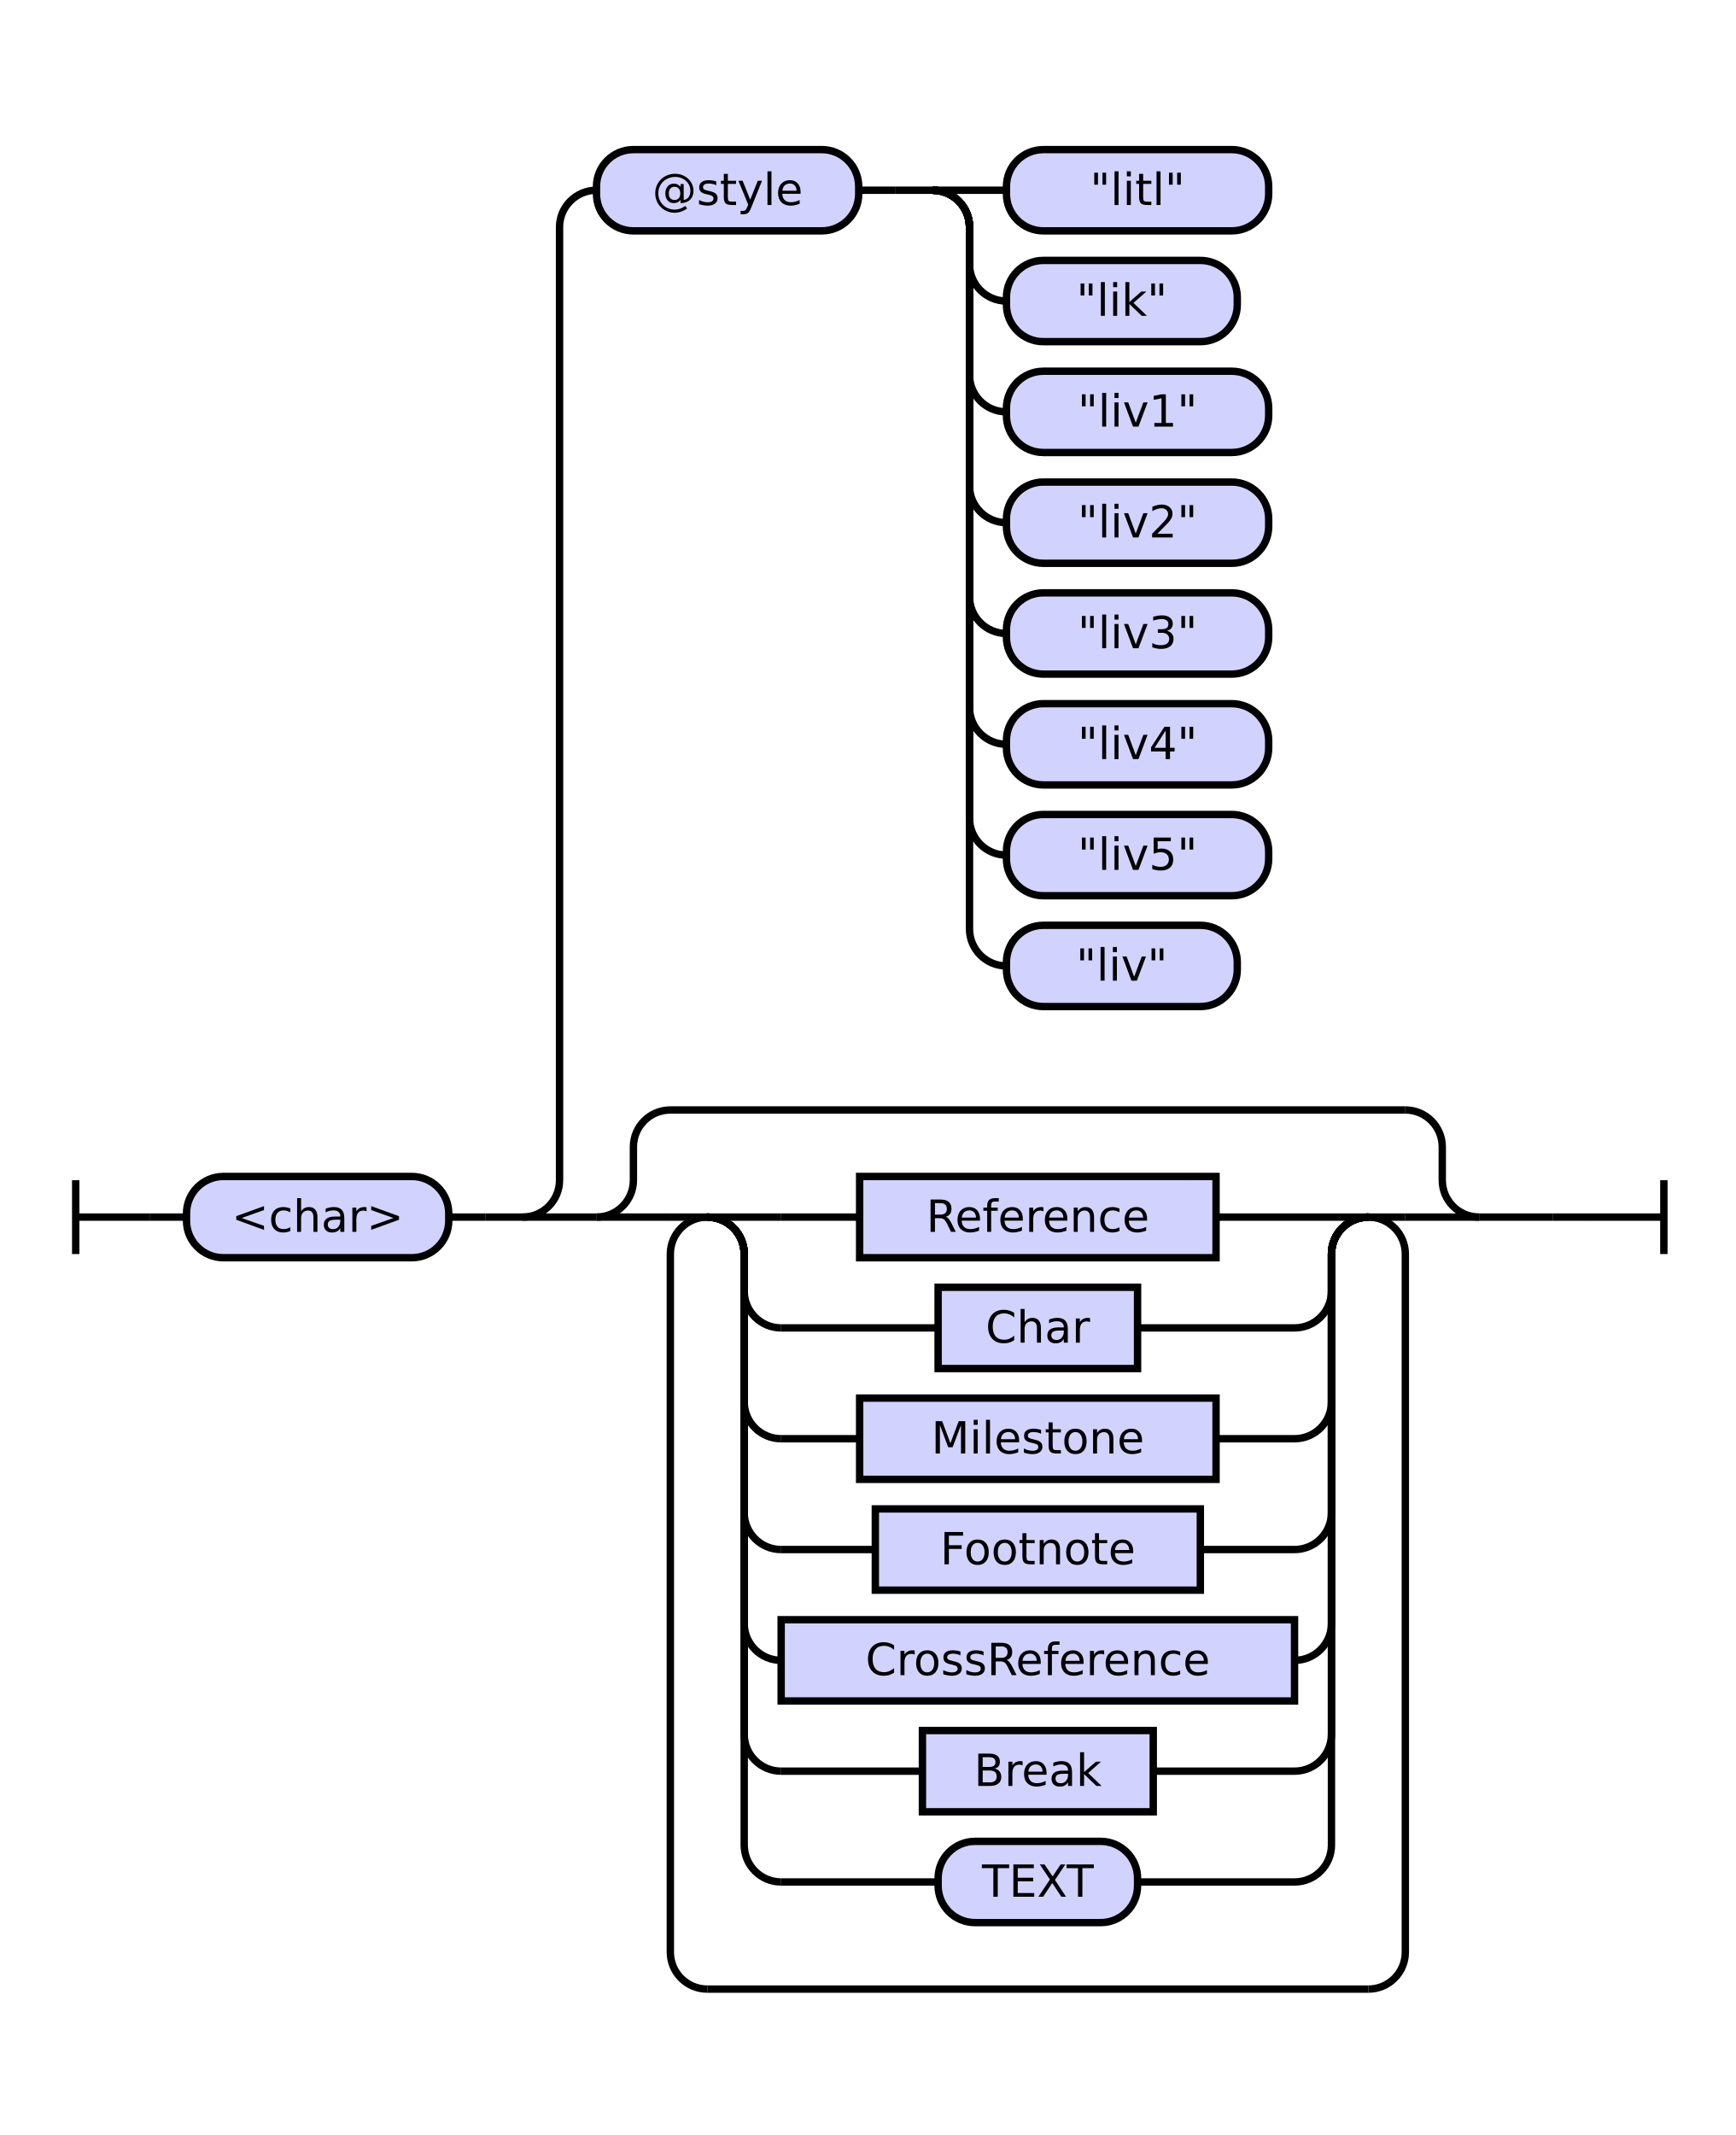
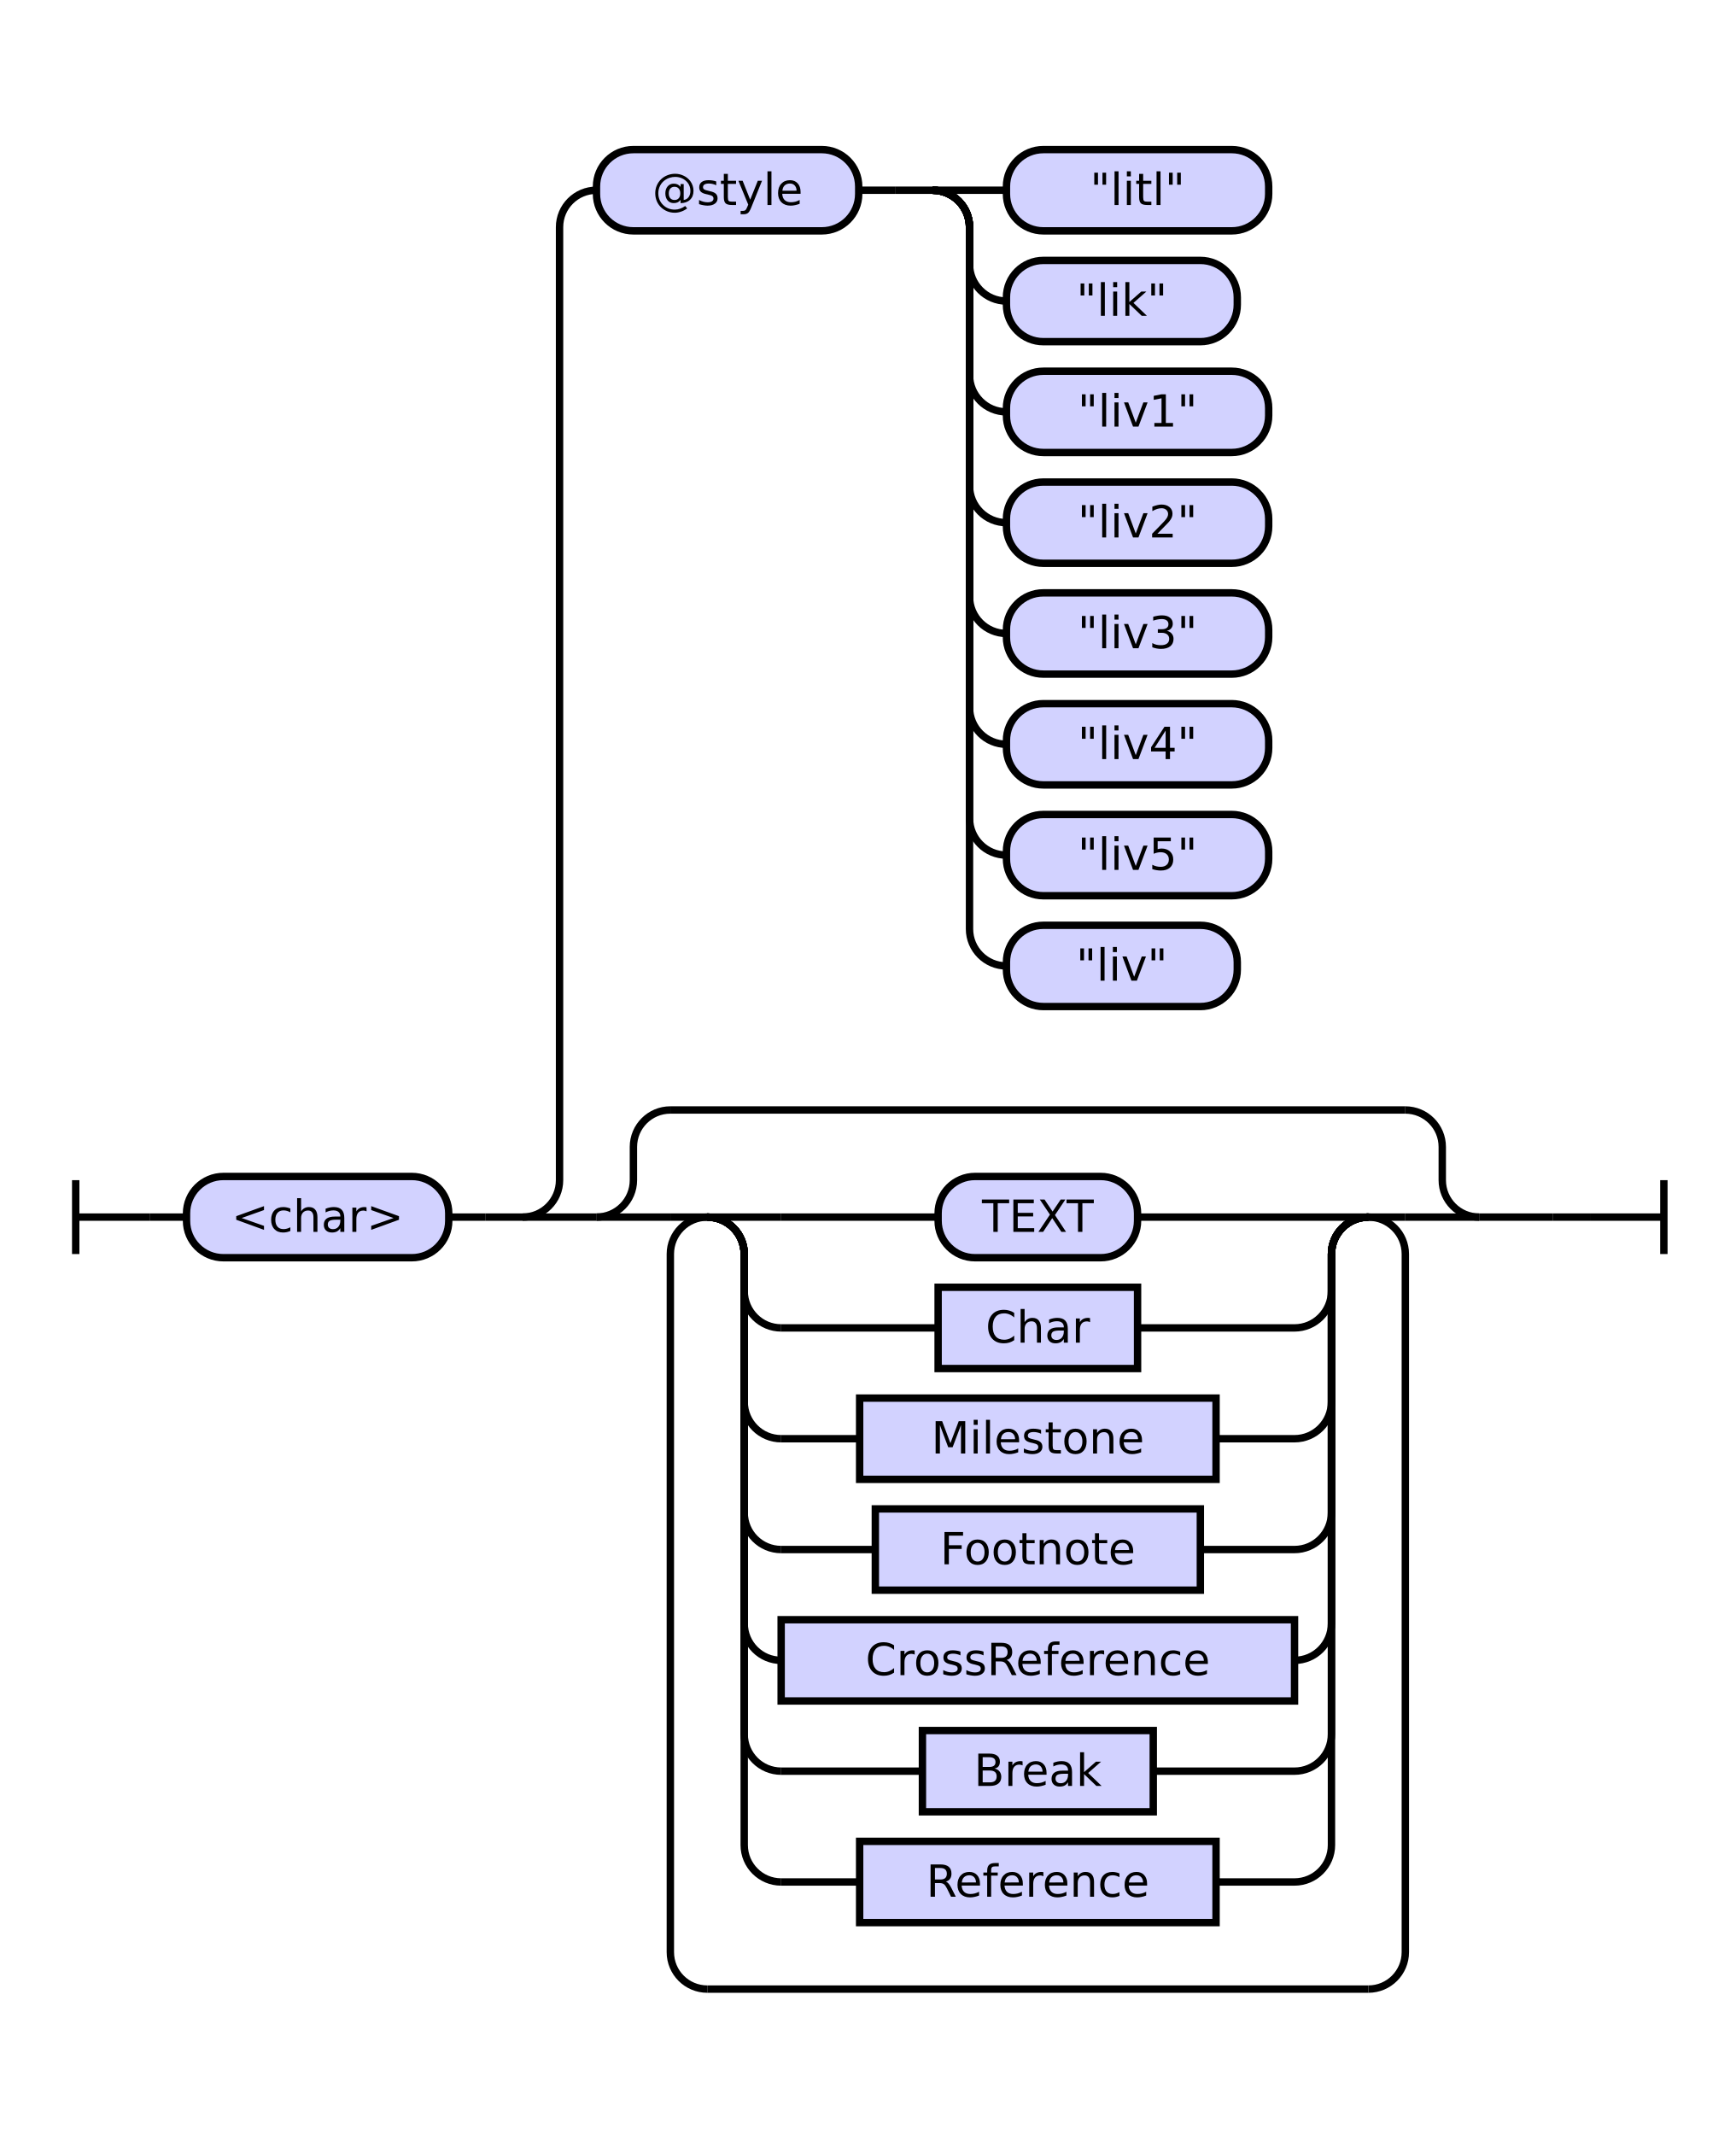
<svg xmlns="http://www.w3.org/2000/svg" class="railroad-diagram" height="578" viewBox="0 0 470.0 578" width="470.0">
  <g transform="translate(.5 .5)">
    <style>/*  */

    svg.railroad-diagram {
        background-color: hsl(30,20%,95%);
    }
    svg.railroad-diagram path {
        stroke-width: 2;
        stroke: black;
        fill: none;
    }
    svg.railroad-diagram text {
        font-size: 12px;
        text-anchor: middle;
        font-family: DejaVu Sans;
    }
    svg.railroad-diagram text.label {
        text-anchor:start;
    }
    svg.railroad-diagram text.comment {
        font-family: DejaVu Sans;
        font-size: 14px;
    }
    svg.railroad-diagram rect{
        stroke-width: 2;
        stroke: black;
        fill: rgb(210, 210, 255);
    }
    svg.railroad-diagram rect.group-box {
        stroke: gray;
        stroke-dasharray: 10 5;
        fill: none;
    }
    .terminal {
        font-family: DejaVu Sans;
    }
    svg.railroad-diagram g.altterminal rect {
        fill: rgb(251, 252, 207)
    }

/*  */
</style>
    <g>
      <path d="M 20 319 v 20 m 0 -10 h 20" />
    </g>
    <path d="M 40 329 h 10" />
    <g>
      <path d="M 50 329 h 0.0" />
      <path d="M 420.0 329 h 0.0" />
      <g>
        <path d="M 50.0 329 h 0.0" />
        <path d="M 420.0 329 h 0.0" />
        <g class="terminal ">
          <path d="M 50.0 329 h 0.0" />
          <path d="M 121.0 329 h 0.0" />
          <rect height="22" rx="10" ry="10" width="71.0" x="50.0" y="318" />
          <text x="85.5" y="333">&lt;char&gt;</text>
        </g>
        <path d="M 121.0 329 h 10" />
        <path d="M 131.0 329 h 10" />
        <g>
          <path d="M 141.0 329 h 0.0" />
          <path d="M 420.0 329 h 0.0" />
          <path d="M 141.0 329 a 10 10 0 0 0 10 -10 v -258 a 10 10 0 0 1 10 -10" />
          <g>
            <path d="M 161.0 51 h 0.0" />
            <path d="M 363.0 51 h 0.0" />
            <g class="terminal ">
              <path d="M 161.0 51 h 0.0" />
              <path d="M 232.0 51 h 0.0" />
              <rect height="22" rx="10" ry="10" width="71.0" x="161.0" y="40" />
              <text x="196.5" y="55">@style</text>
            </g>
            <path d="M 232.0 51 h 10" />
            <path d="M 242.0 51 h 10" />
            <g>
              <path d="M 252.0 51 h 0.0" />
              <path d="M 252.0 51 h 20" />
              <g class="terminal ">
                <path d="M 272.0 51 h 0.0" />
                <path d="M 343.0 51 h 0.0" />
                <rect height="22" rx="10" ry="10" width="71.0" x="272.0" y="40" />
                <text x="307.5" y="55">"litl"</text>
              </g>
              <path d="M 252.0 51 a 10 10 0 0 1 10 10 v 10 a 10 10 0 0 0 10 10" />
              <g class="terminal ">
                <path d="M 272.0 81 h 0.0" />
                <path d="M 334.5 81 h 0.0" />
                <rect height="22" rx="10" ry="10" width="62.5" x="272.0" y="70" />
                <text x="303.25" y="85">"lik"</text>
              </g>
              <path d="M 252.0 51 a 10 10 0 0 1 10 10 v 40 a 10 10 0 0 0 10 10" />
              <g class="terminal ">
                <path d="M 272.0 111 h 0.0" />
                <path d="M 343.0 111 h 0.0" />
                <rect height="22" rx="10" ry="10" width="71.0" x="272.0" y="100" />
                <text x="307.5" y="115">"liv1"</text>
              </g>
              <path d="M 252.0 51 a 10 10 0 0 1 10 10 v 70 a 10 10 0 0 0 10 10" />
              <g class="terminal ">
                <path d="M 272.0 141 h 0.0" />
                <path d="M 343.0 141 h 0.0" />
                <rect height="22" rx="10" ry="10" width="71.0" x="272.0" y="130" />
                <text x="307.5" y="145">"liv2"</text>
              </g>
              <path d="M 252.0 51 a 10 10 0 0 1 10 10 v 100 a 10 10 0 0 0 10 10" />
              <g class="terminal ">
                <path d="M 272.0 171 h 0.0" />
                <path d="M 343.0 171 h 0.0" />
                <rect height="22" rx="10" ry="10" width="71.0" x="272.0" y="160" />
                <text x="307.5" y="175">"liv3"</text>
              </g>
              <path d="M 252.0 51 a 10 10 0 0 1 10 10 v 130 a 10 10 0 0 0 10 10" />
              <g class="terminal ">
                <path d="M 272.0 201 h 0.0" />
                <path d="M 343.0 201 h 0.0" />
                <rect height="22" rx="10" ry="10" width="71.0" x="272.0" y="190" />
                <text x="307.5" y="205">"liv4"</text>
              </g>
              <path d="M 252.0 51 a 10 10 0 0 1 10 10 v 160 a 10 10 0 0 0 10 10" />
              <g class="terminal ">
                <path d="M 272.0 231 h 0.0" />
                <path d="M 343.0 231 h 0.0" />
                <rect height="22" rx="10" ry="10" width="71.0" x="272.0" y="220" />
                <text x="307.5" y="235">"liv5"</text>
              </g>
              <path d="M 252.0 51 a 10 10 0 0 1 10 10 v 190 a 10 10 0 0 0 10 10" />
              <g class="terminal ">
                <path d="M 272.0 261 h 0.0" />
                <path d="M 334.5 261 h 0.0" />
                <rect height="22" rx="10" ry="10" width="62.5" x="272.0" y="250" />
                <text x="303.25" y="265">"liv"</text>
              </g>
            </g>
          </g>
          <path d="M 141.0 329 h 20" />
          <g>
            <path d="M 161.0 329 h 0.0" />
            <path d="M 400.0 329 h 0.0" />
            <path d="M 161.0 329 a 10 10 0 0 0 10 -10 v -9 a 10 10 0 0 1 10 -10" />
            <g>
              <path d="M 181.0 300 h 199.0" />
            </g>
            <path d="M 380.0 300 a 10 10 0 0 1 10 10 v 9 a 10 10 0 0 0 10 10" />
            <path d="M 161.0 329 h 20" />
            <g>
              <path d="M 181.0 329 h 0.0" />
              <path d="M 380.0 329 h 0.0" />
              <path d="M 181.0 329 h 10" />
              <g>
                <path d="M 191.0 329 h 0.0" />
                <path d="M 370.0 329 h 0.0" />
                <path d="M 191.0 329 h 20" />
-                 <g class="non-terminal ">
-                   <path d="M 211.0 329 h 21.25" />
-                   <path d="M 328.75 329 h 21.25" />
-                   <rect height="22" width="96.5" x="232.25" y="318" />
-                   <text x="280.5" y="333">Reference</text>
+                 <g class="terminal ">
+                   <path d="M 211.0 329 h 42.5" />
+                   <path d="M 307.5 329 h 42.5" />
+                   <rect height="22" rx="10" ry="10" width="54.0" x="253.5" y="318" />
+                   <text x="280.5" y="333">TEXT</text>
                </g>
                <path d="M 350.0 329 h 20" />
                <path d="M 191.0 329 a 10 10 0 0 1 10 10 v 10 a 10 10 0 0 0 10 10" />
                <g class="non-terminal ">
                  <path d="M 211.0 359 h 42.5" />
                  <path d="M 307.5 359 h 42.5" />
                  <rect height="22" width="54.0" x="253.5" y="348" />
                  <text x="280.5" y="363">Char</text>
                </g>
                <path d="M 350.0 359 a 10 10 0 0 0 10 -10 v -10 a 10 10 0 0 1 10 -10" />
                <path d="M 191.0 329 a 10 10 0 0 1 10 10 v 40 a 10 10 0 0 0 10 10" />
                <g class="non-terminal ">
                  <path d="M 211.0 389 h 21.25" />
                  <path d="M 328.75 389 h 21.25" />
                  <rect height="22" width="96.5" x="232.25" y="378" />
                  <text x="280.5" y="393">Milestone</text>
                </g>
                <path d="M 350.0 389 a 10 10 0 0 0 10 -10 v -40 a 10 10 0 0 1 10 -10" />
                <path d="M 191.0 329 a 10 10 0 0 1 10 10 v 70 a 10 10 0 0 0 10 10" />
                <g class="non-terminal ">
                  <path d="M 211.0 419 h 25.5" />
                  <path d="M 324.5 419 h 25.5" />
                  <rect height="22" width="88.0" x="236.5" y="408" />
                  <text x="280.5" y="423">Footnote</text>
                </g>
                <path d="M 350.0 419 a 10 10 0 0 0 10 -10 v -70 a 10 10 0 0 1 10 -10" />
                <path d="M 191.0 329 a 10 10 0 0 1 10 10 v 100 a 10 10 0 0 0 10 10" />
                <g class="non-terminal ">
                  <path d="M 211.0 449 h 0.0" />
                  <path d="M 350.0 449 h 0.0" />
                  <rect height="22" width="139.0" x="211.0" y="438" />
                  <text x="280.5" y="453">CrossReference</text>
                </g>
                <path d="M 350.0 449 a 10 10 0 0 0 10 -10 v -100 a 10 10 0 0 1 10 -10" />
                <path d="M 191.0 329 a 10 10 0 0 1 10 10 v 130 a 10 10 0 0 0 10 10" />
                <g class="non-terminal ">
                  <path d="M 211.0 479 h 38.25" />
                  <path d="M 311.75 479 h 38.25" />
                  <rect height="22" width="62.5" x="249.25" y="468" />
                  <text x="280.5" y="483">Break</text>
                </g>
                <path d="M 350.0 479 a 10 10 0 0 0 10 -10 v -130 a 10 10 0 0 1 10 -10" />
                <path d="M 191.0 329 a 10 10 0 0 1 10 10 v 160 a 10 10 0 0 0 10 10" />
-                 <g class="terminal ">
-                   <path d="M 211.0 509 h 42.5" />
-                   <path d="M 307.5 509 h 42.5" />
-                   <rect height="22" rx="10" ry="10" width="54.0" x="253.5" y="498" />
-                   <text x="280.5" y="513">TEXT</text>
+                 <g class="non-terminal ">
+                   <path d="M 211.0 509 h 21.25" />
+                   <path d="M 328.75 509 h 21.25" />
+                   <rect height="22" width="96.5" x="232.25" y="498" />
+                   <text x="280.5" y="513">Reference</text>
                </g>
                <path d="M 350.0 509 a 10 10 0 0 0 10 -10 v -160 a 10 10 0 0 1 10 -10" />
              </g>
              <path d="M 370.0 329 h 10" />
              <path d="M 191.0 329 a 10 10 0 0 0 -10 10 v 189 a 10 10 0 0 0 10 10" />
              <g>
                <path d="M 191.0 538 h 179.0" />
              </g>
              <path d="M 370.0 538 a 10 10 0 0 0 10 -10 v -189 a 10 10 0 0 0 -10 -10" />
            </g>
            <path d="M 380.0 329 h 20" />
          </g>
          <path d="M 400.0 329 h 20" />
        </g>
      </g>
    </g>
    <path d="M 420.0 329 h 10" />
    <path d="M 430.0 329 h 20 m 0 -10 v 20" />
  </g>
</svg>
